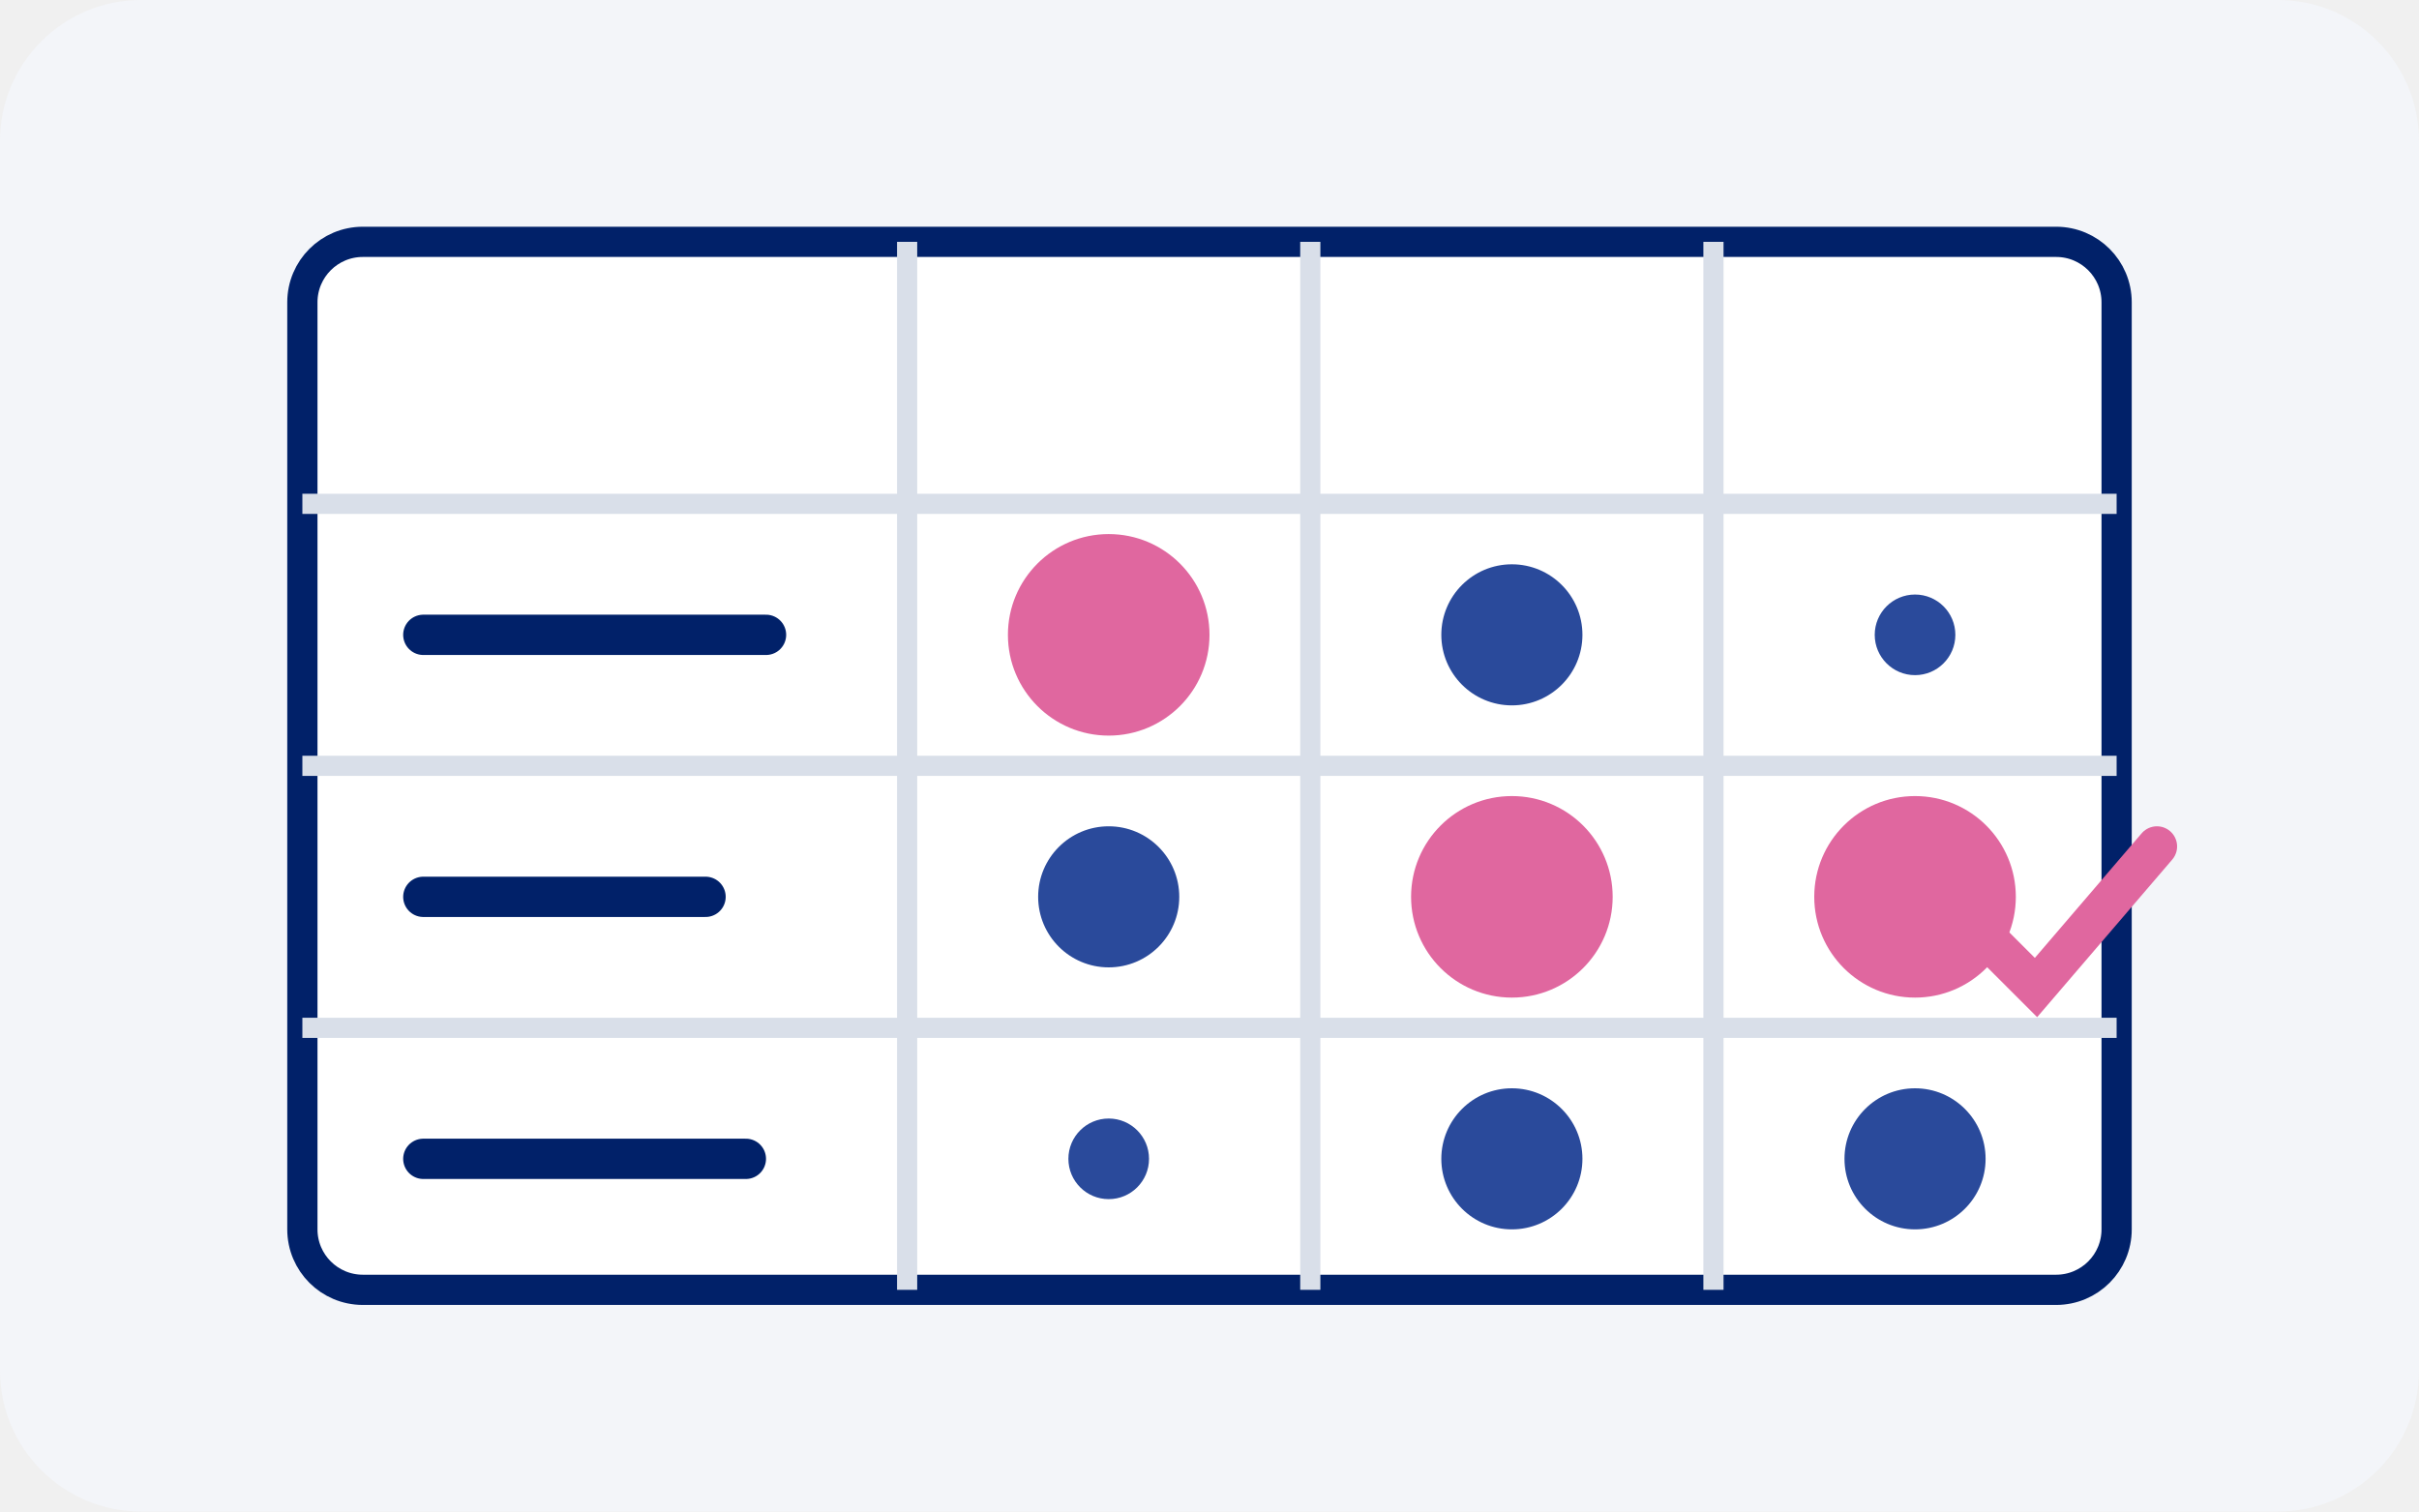
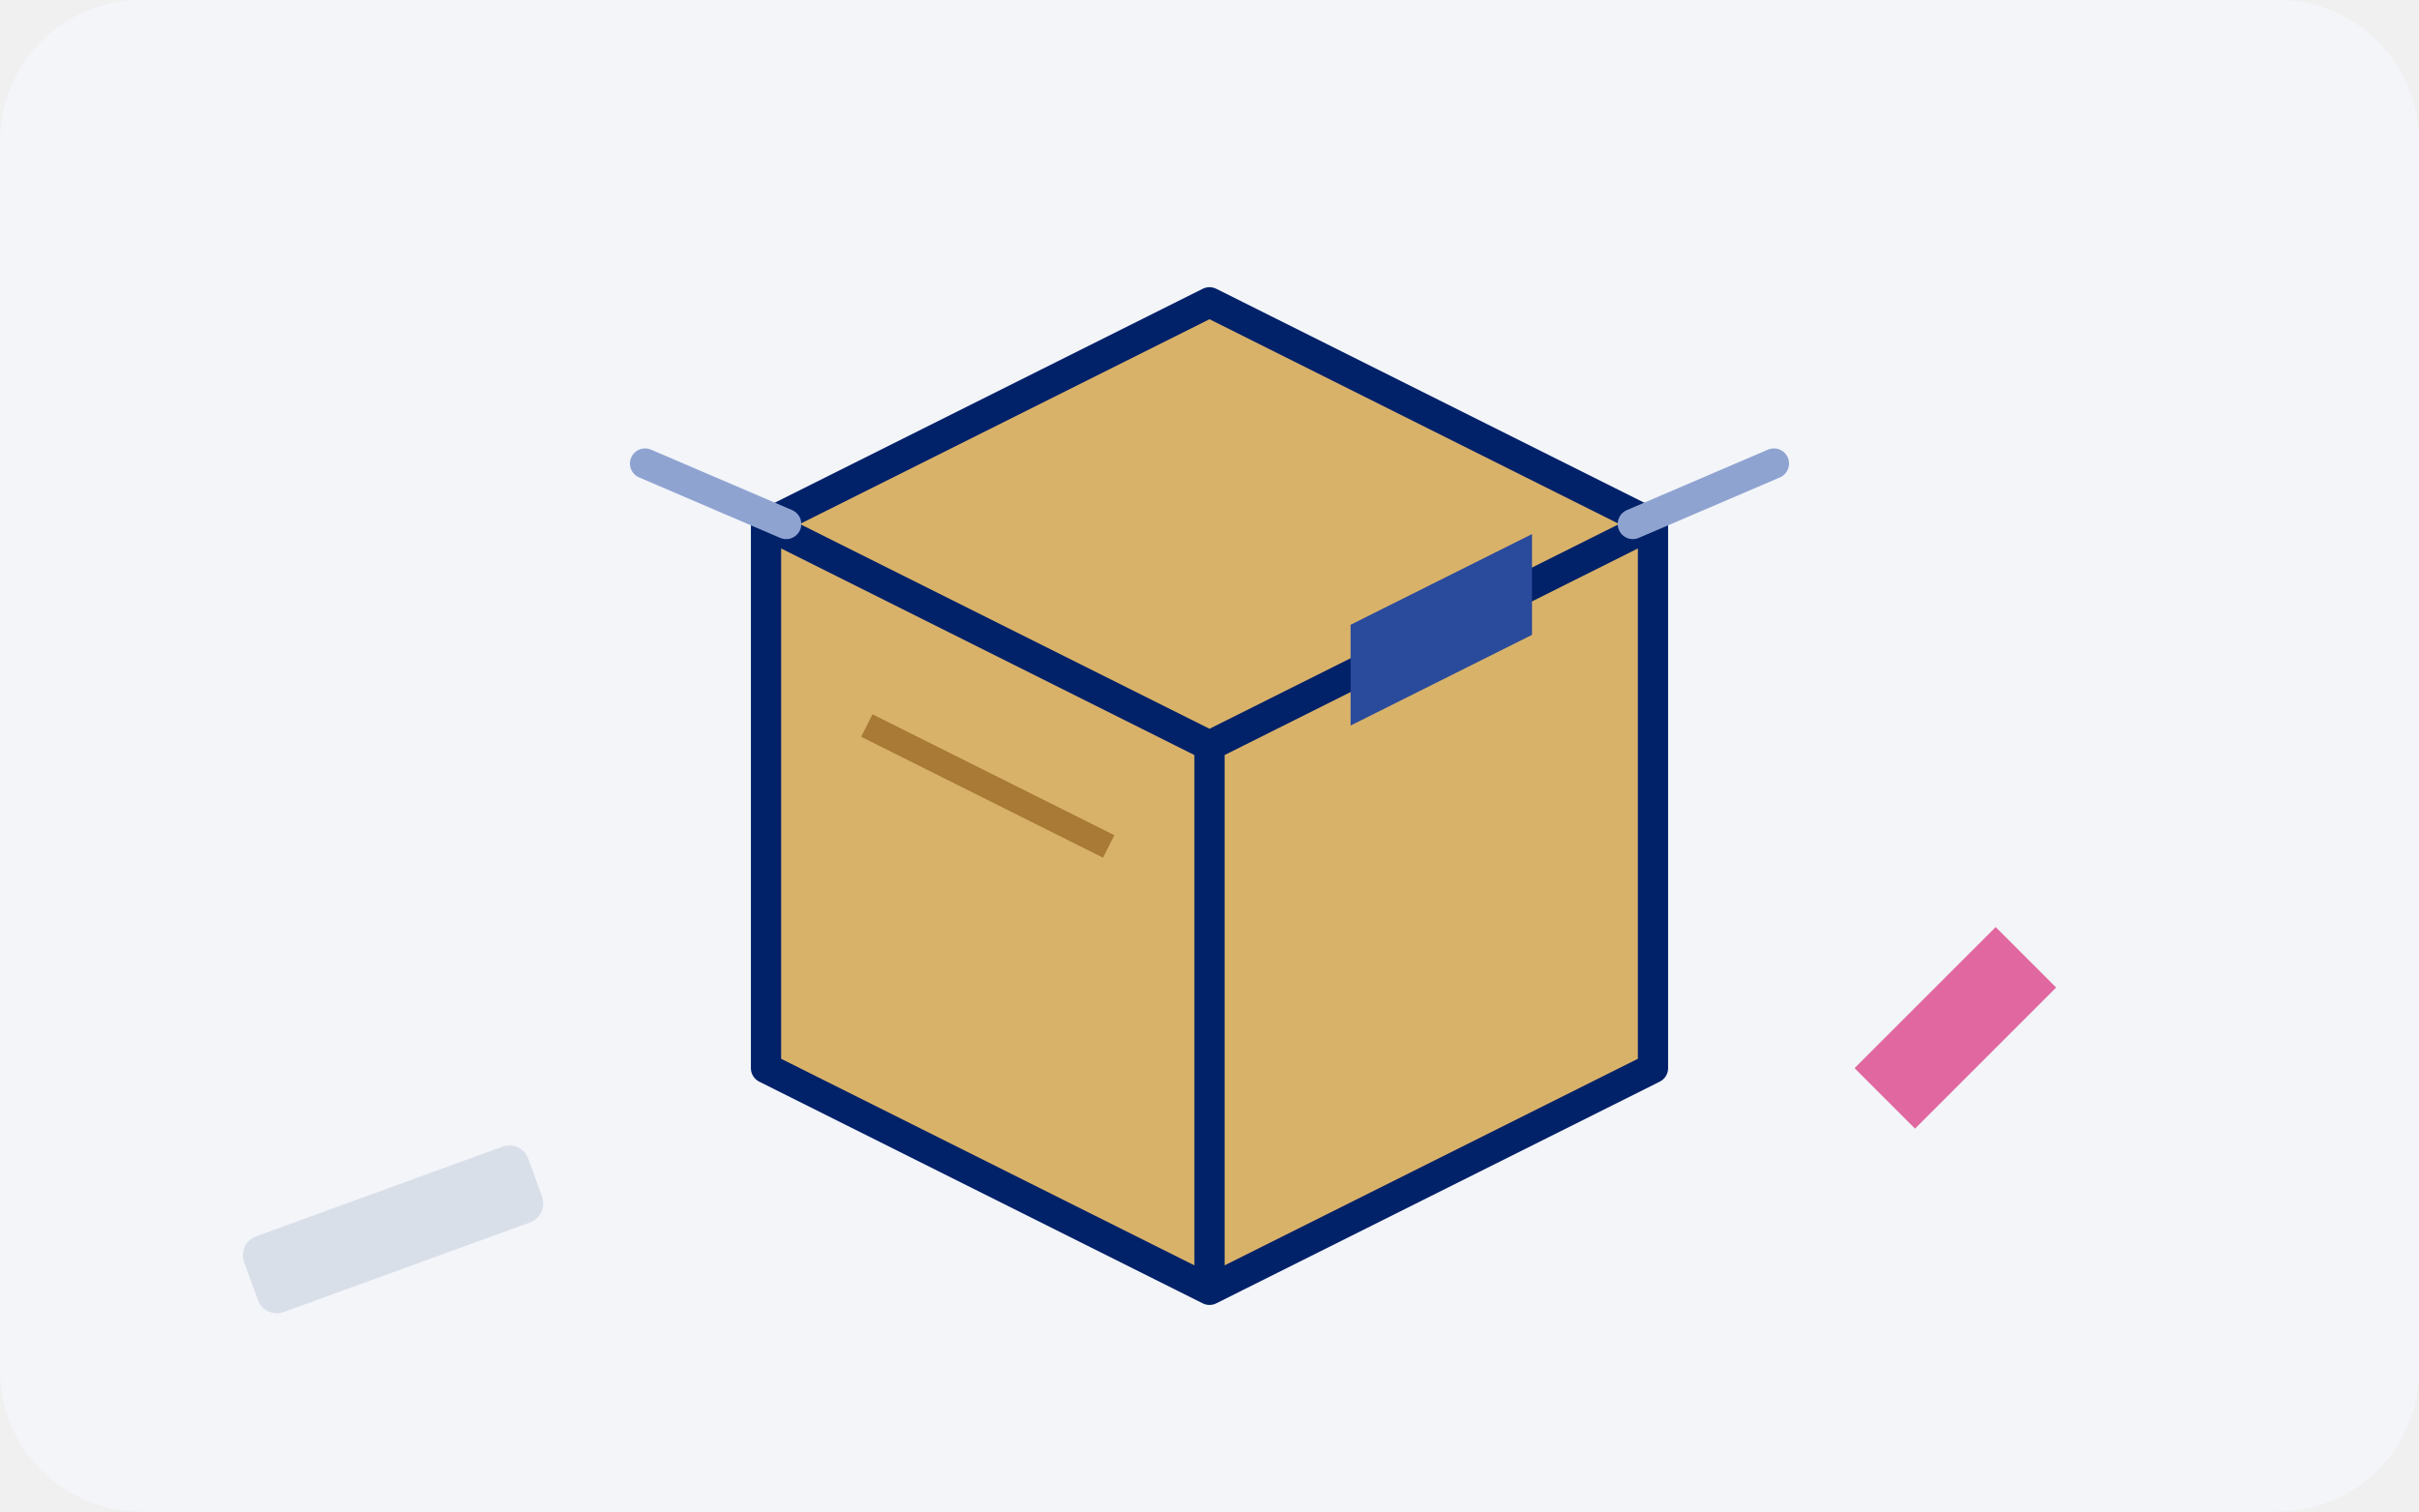
<svg xmlns="http://www.w3.org/2000/svg" viewBox="0 0 240 150" width="240" height="150" class="ahjo-art" aria-hidden="true" focusable="false">
  <rect width="240" height="150" rx="14" fill="#f3f5f9" />
-   <rect x="30" y="24" width="180" height="104" rx="6" fill="#ffffff" stroke="#012169" stroke-width="3" stroke-linejoin="round" stroke-linecap="round" />
-   <path d="M30 50h180M30 76h180M30 102h180M90 24v104M130 24v104M170 24v104" stroke="#d9dfe9" stroke-width="2" />
-   <circle cx="110" cy="63" r="10" fill="#e0679f" />
-   <circle cx="150" cy="63" r="7" fill="#2a4a9b" />
-   <circle cx="190" cy="63" r="4" fill="#2a4a9b" />
-   <circle cx="110" cy="89" r="7" fill="#2a4a9b" />
-   <circle cx="150" cy="89" r="10" fill="#e0679f" />
-   <circle cx="190" cy="89" r="10" fill="#e0679f" />
-   <circle cx="110" cy="115" r="4" fill="#2a4a9b" />
-   <circle cx="150" cy="115" r="7" fill="#2a4a9b" />
-   <circle cx="190" cy="115" r="7" fill="#2a4a9b" />
-   <path d="M42 63h34M42 89h28M42 115h32" stroke="#012169" stroke-width="4" stroke-linecap="round" />
-   <path d="M196 92l6 6 12-14" stroke="#e0679f" stroke-width="4" fill="none" stroke-linecap="round" />
+   <g transform="translate(76 22)">
+     <path d="M0 30l44-22 44 22v54l-44 22-44-22z" fill="#d9b26a" stroke="#012169" stroke-width="3" stroke-linejoin="round" />
+     <path d="M0 30l44 22 44-22M44 52v54" stroke="#012169" stroke-width="3" fill="none" />
+     <path d="M58 40l18-9v10l-18 9z" fill="#2a4a9b" />
+     <path d="M10 50l24 12" stroke="#a97a35" stroke-width="2.5" />
+     <path d="M-12 24l14 6M100 24l-14 6" stroke="#8fa3d1" stroke-width="3" stroke-linecap="round" />
+   </g>
+   <rect x="24" y="118" width="30" height="8" rx="2" fill="#d9dfe9" transform="rotate(-20 39 122)" />
+   <path d="M184 106l14-14 6 6-14 14z" fill="#e0679f" />
</svg>
